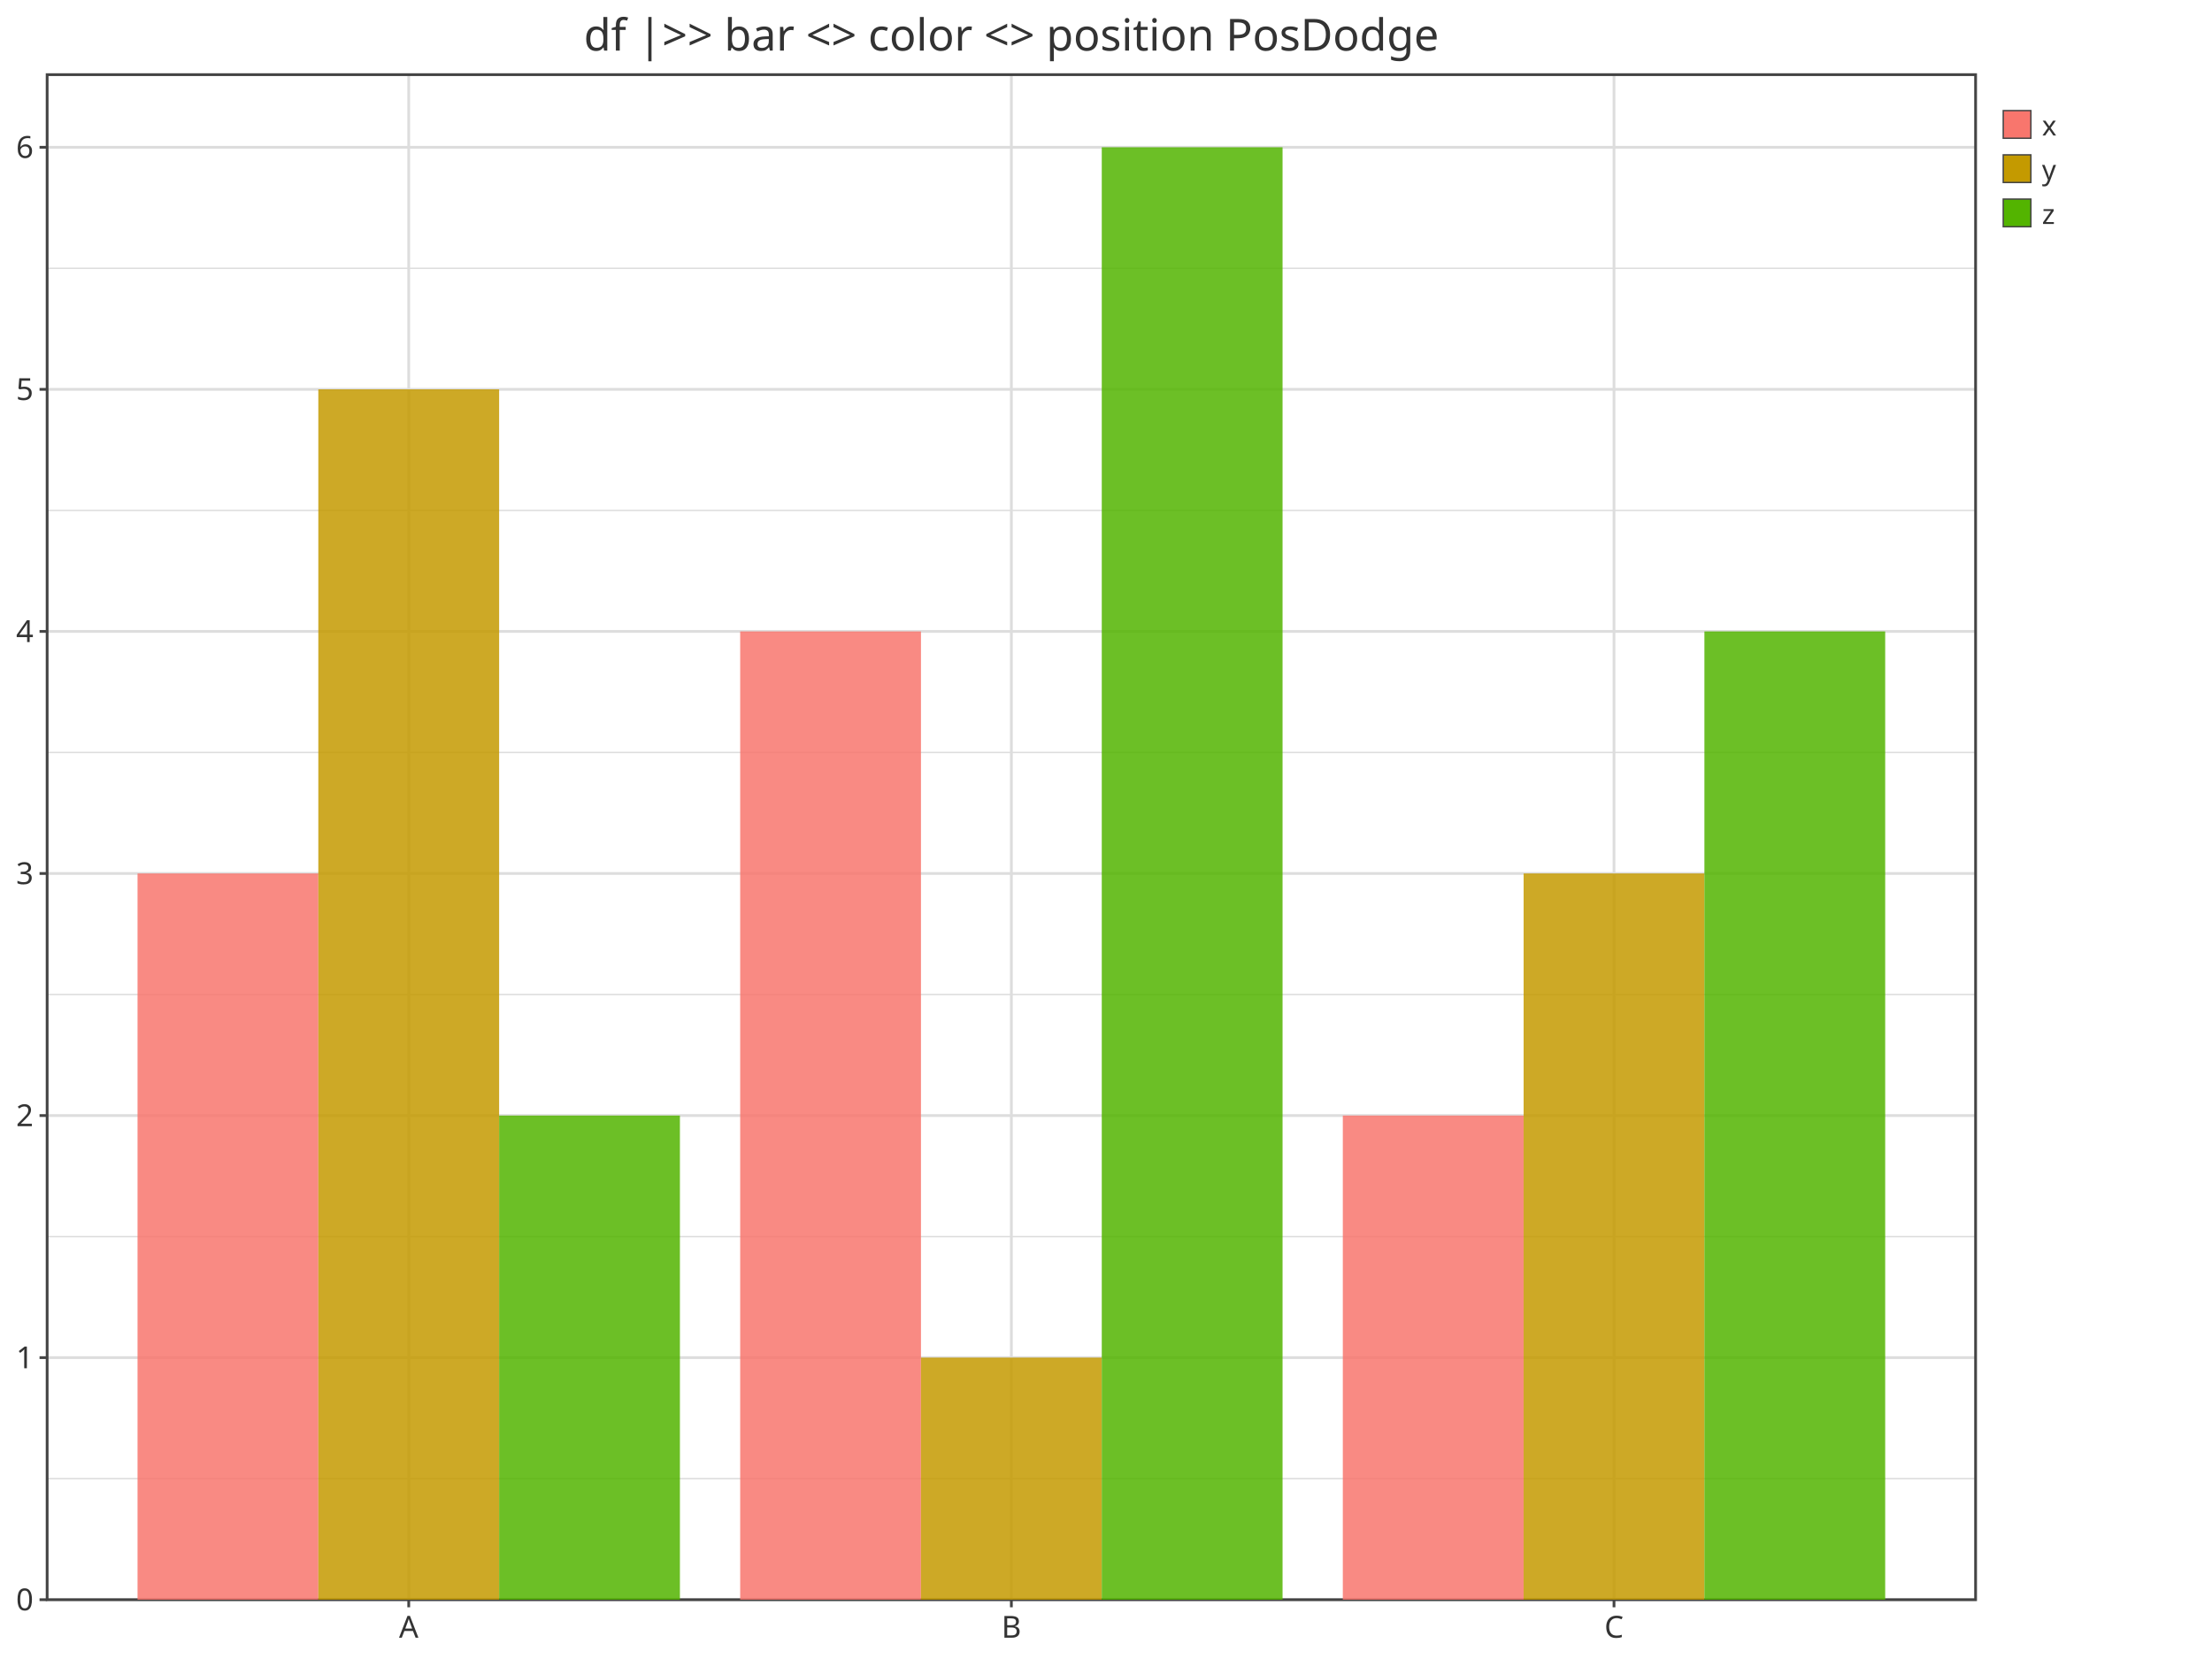
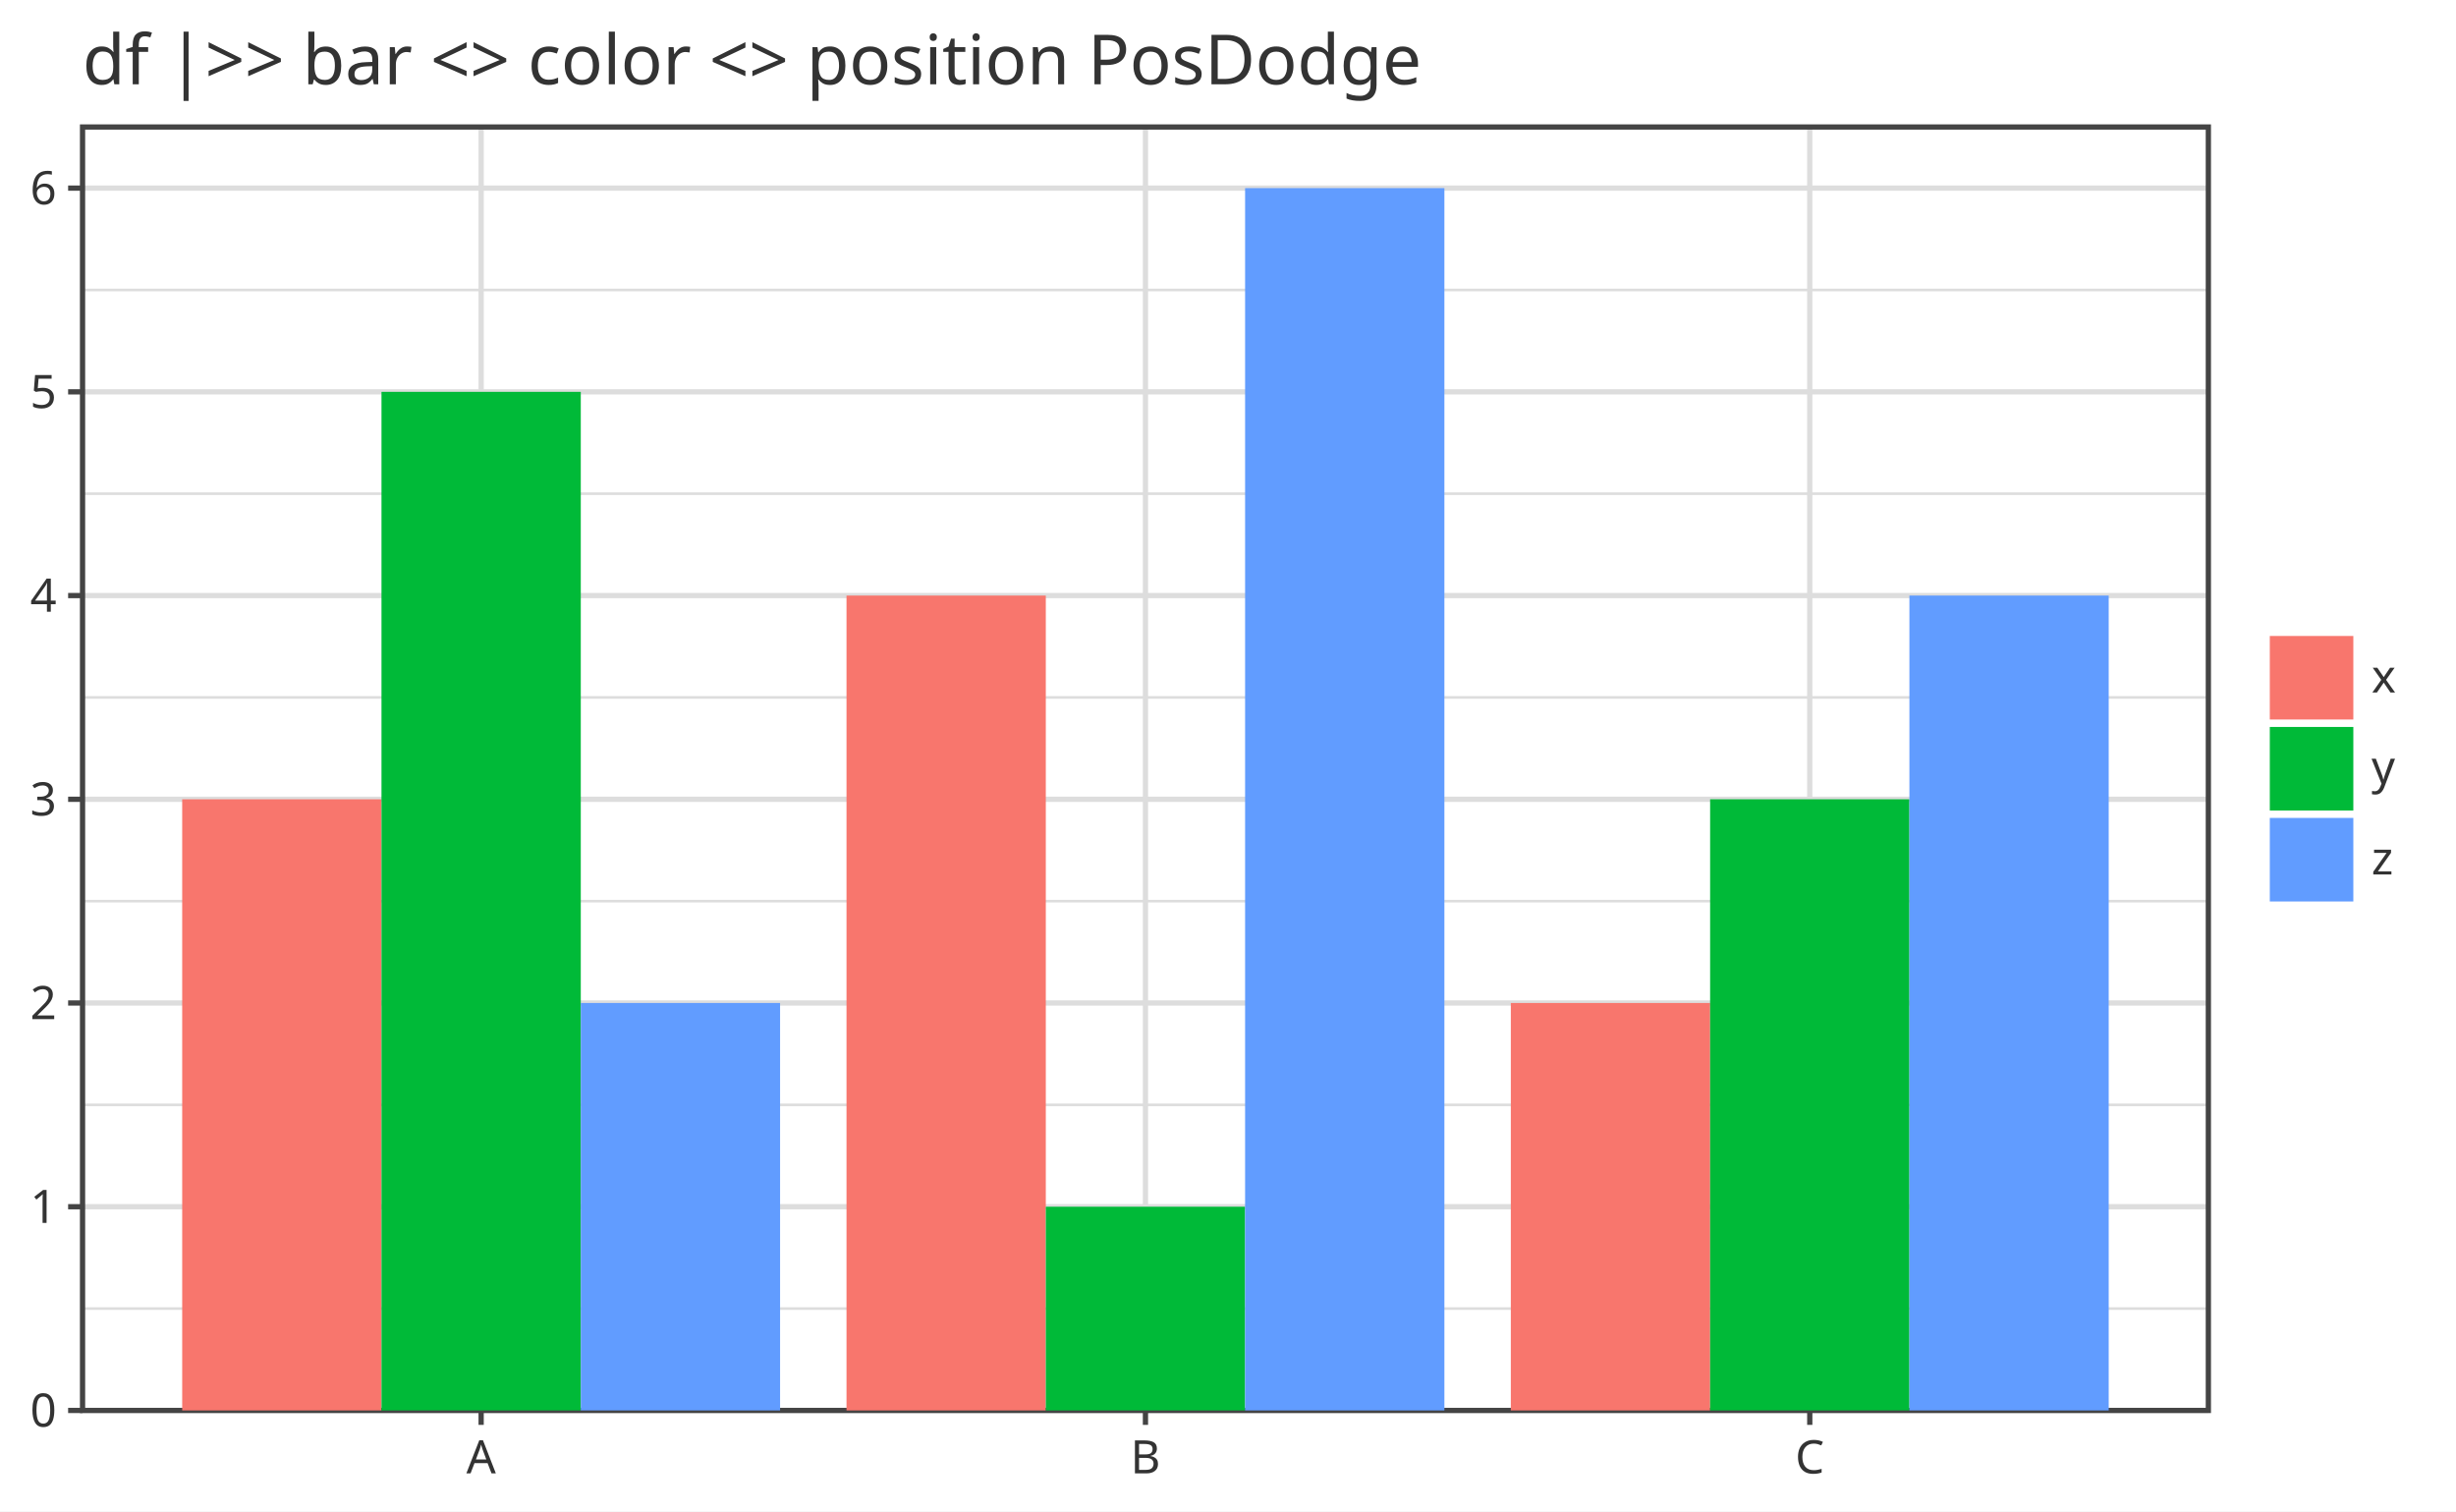
- <svg xmlns="http://www.w3.org/2000/svg" width="800" height="600" viewBox="0 0 800 600">
-   <rect x="0.0" y="0.0" width="800.0" height="600.0" fill="#ffffff" fill-opacity="1.0" stroke="none" />
-   <line x1="147.822" y1="27.0" x2="147.822" y2="578.55" stroke="#dddddd" stroke-width="1.0" />
-   <line x1="365.775" y1="27.0" x2="365.775" y2="578.55" stroke="#dddddd" stroke-width="1.0" />
-   <line x1="583.728" y1="27.0" x2="583.728" y2="578.55" stroke="#dddddd" stroke-width="1.0" />
-   <line x1="17.05" y1="534.776" x2="714.5" y2="534.776" stroke="#dddddd" stroke-width="0.5" />
-   <line x1="17.05" y1="447.229" x2="714.5" y2="447.229" stroke="#dddddd" stroke-width="0.5" />
-   <line x1="17.05" y1="359.681" x2="714.5" y2="359.681" stroke="#dddddd" stroke-width="0.5" />
-   <line x1="17.05" y1="272.133" x2="714.5" y2="272.133" stroke="#dddddd" stroke-width="0.5" />
-   <line x1="17.05" y1="184.586" x2="714.5" y2="184.586" stroke="#dddddd" stroke-width="0.5" />
-   <line x1="17.05" y1="97.038" x2="714.5" y2="97.038" stroke="#dddddd" stroke-width="0.5" />
-   <line x1="17.05" y1="578.55" x2="714.5" y2="578.55" stroke="#dddddd" stroke-width="1.0" />
-   <line x1="17.05" y1="491.002" x2="714.5" y2="491.002" stroke="#dddddd" stroke-width="1.0" />
-   <line x1="17.05" y1="403.455" x2="714.5" y2="403.455" stroke="#dddddd" stroke-width="1.0" />
-   <line x1="17.05" y1="315.907" x2="714.5" y2="315.907" stroke="#dddddd" stroke-width="1.0" />
-   <line x1="17.05" y1="228.36" x2="714.5" y2="228.36" stroke="#dddddd" stroke-width="1.0" />
-   <line x1="17.05" y1="140.812" x2="714.5" y2="140.812" stroke="#dddddd" stroke-width="1.0" />
-   <line x1="17.05" y1="53.264" x2="714.5" y2="53.264" stroke="#dddddd" stroke-width="1.0" />
-   <rect x="17.05" y="27.0" width="697.45" height="551.55" fill="#ffffff" fill-opacity="0.0" stroke="#444444" stroke-width="1.0" />
-   <line x1="147.822" y1="578.55" x2="147.822" y2="581.3" stroke="#444444" stroke-width="1.0" />
-   <text x="147.822" y="592.3" fill="#333333" font-size="11.0" font-family="sans-serif" text-anchor="middle">A</text>
-   <line x1="365.775" y1="578.55" x2="365.775" y2="581.3" stroke="#444444" stroke-width="1.0" />
-   <text x="365.775" y="592.3" fill="#333333" font-size="11.0" font-family="sans-serif" text-anchor="middle">B</text>
-   <line x1="583.728" y1="578.55" x2="583.728" y2="581.3" stroke="#444444" stroke-width="1.0" />
-   <text x="583.728" y="592.3" fill="#333333" font-size="11.0" font-family="sans-serif" text-anchor="middle">C</text>
-   <line x1="17.05" y1="578.55" x2="14.3" y2="578.55" stroke="#444444" stroke-width="1.0" />
-   <text x="12.1" y="582.4" fill="#333333" font-size="11.0" font-family="sans-serif" text-anchor="end">0</text>
-   <line x1="17.05" y1="491.002" x2="14.3" y2="491.002" stroke="#444444" stroke-width="1.0" />
-   <text x="12.1" y="494.852" fill="#333333" font-size="11.0" font-family="sans-serif" text-anchor="end">1</text>
-   <line x1="17.05" y1="403.455" x2="14.3" y2="403.455" stroke="#444444" stroke-width="1.0" />
-   <text x="12.1" y="407.305" fill="#333333" font-size="11.0" font-family="sans-serif" text-anchor="end">2</text>
-   <line x1="17.05" y1="315.907" x2="14.3" y2="315.907" stroke="#444444" stroke-width="1.0" />
-   <text x="12.1" y="319.757" fill="#333333" font-size="11.0" font-family="sans-serif" text-anchor="end">3</text>
-   <line x1="17.05" y1="228.36" x2="14.3" y2="228.36" stroke="#444444" stroke-width="1.0" />
-   <text x="12.1" y="232.21" fill="#333333" font-size="11.0" font-family="sans-serif" text-anchor="end">4</text>
-   <line x1="17.05" y1="140.812" x2="14.3" y2="140.812" stroke="#444444" stroke-width="1.0" />
-   <text x="12.1" y="144.662" fill="#333333" font-size="11.0" font-family="sans-serif" text-anchor="end">5</text>
-   <line x1="17.05" y1="53.264" x2="14.3" y2="53.264" stroke="#444444" stroke-width="1.0" />
-   <text x="12.1" y="57.114" fill="#333333" font-size="11.0" font-family="sans-serif" text-anchor="end">6</text>
-   <text x="365.775" y="18.3" fill="#333333" font-size="16.0" font-family="sans-serif" text-anchor="middle">df |&gt;&gt; bar &lt;&gt; color &lt;&gt; position PosDodge</text>
-   <rect x="49.743" y="315.907" width="65.386" height="262.643" fill="#F8766D" fill-opacity="0.85" stroke="none" />
-   <rect x="115.129" y="140.812" width="65.386" height="437.738" fill="#C49A00" fill-opacity="0.85" stroke="none" />
-   <rect x="180.515" y="403.455" width="65.386" height="175.095" fill="#53B400" fill-opacity="0.85" stroke="none" />
-   <rect x="267.696" y="228.36" width="65.386" height="350.19" fill="#F8766D" fill-opacity="0.85" stroke="none" />
-   <rect x="333.082" y="491.002" width="65.386" height="87.548" fill="#C49A00" fill-opacity="0.85" stroke="none" />
-   <rect x="398.468" y="53.264" width="65.386" height="525.286" fill="#53B400" fill-opacity="0.85" stroke="none" />
-   <rect x="485.649" y="403.455" width="65.386" height="175.095" fill="#F8766D" fill-opacity="0.85" stroke="none" />
-   <rect x="551.035" y="315.907" width="65.386" height="262.643" fill="#C49A00" fill-opacity="0.85" stroke="none" />
-   <rect x="616.421" y="228.36" width="65.386" height="350.19" fill="#53B400" fill-opacity="0.85" stroke="none" />
-   <rect x="724.5" y="40.0" width="10.0" height="10.0" fill="#F8766D" fill-opacity="1.0" stroke="#444444" stroke-width="0.5" />
-   <text x="738.5" y="49.0" fill="#333333" font-size="10.0" font-family="sans-serif" text-anchor="start">x</text>
-   <rect x="724.5" y="56.0" width="10.0" height="10.0" fill="#C49A00" fill-opacity="1.0" stroke="#444444" stroke-width="0.5" />
-   <text x="738.5" y="65.0" fill="#333333" font-size="10.0" font-family="sans-serif" text-anchor="start">y</text>
-   <rect x="724.5" y="72.0" width="10.0" height="10.0" fill="#53B400" fill-opacity="1.0" stroke="#444444" stroke-width="0.5" />
-   <text x="738.5" y="81.0" fill="#333333" font-size="10.0" font-family="sans-serif" text-anchor="start">z</text>
+ <svg xmlns="http://www.w3.org/2000/svg" width="624" height="384" viewBox="0 0 624 384">
+   <rect x="0.0" y="0.0" width="624.0" height="384.0" fill="#ffffff" fill-opacity="1.0" stroke="none" />
+   <line x1="122.243" y1="32.267" x2="122.243" y2="358.333" stroke="#dddddd" stroke-width="1.333" />
+   <line x1="291.027" y1="32.267" x2="291.027" y2="358.333" stroke="#dddddd" stroke-width="1.333" />
+   <line x1="459.81" y1="32.267" x2="459.81" y2="358.333" stroke="#dddddd" stroke-width="1.333" />
+   <line x1="20.973" y1="332.455" x2="561.081" y2="332.455" stroke="#dddddd" stroke-width="0.667" />
+   <line x1="20.973" y1="280.698" x2="561.081" y2="280.698" stroke="#dddddd" stroke-width="0.667" />
+   <line x1="20.973" y1="228.942" x2="561.081" y2="228.942" stroke="#dddddd" stroke-width="0.667" />
+   <line x1="20.973" y1="177.185" x2="561.081" y2="177.185" stroke="#dddddd" stroke-width="0.667" />
+   <line x1="20.973" y1="125.429" x2="561.081" y2="125.429" stroke="#dddddd" stroke-width="0.667" />
+   <line x1="20.973" y1="73.672" x2="561.081" y2="73.672" stroke="#dddddd" stroke-width="0.667" />
+   <line x1="20.973" y1="358.333" x2="561.081" y2="358.333" stroke="#dddddd" stroke-width="1.333" />
+   <line x1="20.973" y1="306.577" x2="561.081" y2="306.577" stroke="#dddddd" stroke-width="1.333" />
+   <line x1="20.973" y1="254.82" x2="561.081" y2="254.82" stroke="#dddddd" stroke-width="1.333" />
+   <line x1="20.973" y1="203.063" x2="561.081" y2="203.063" stroke="#dddddd" stroke-width="1.333" />
+   <line x1="20.973" y1="151.307" x2="561.081" y2="151.307" stroke="#dddddd" stroke-width="1.333" />
+   <line x1="20.973" y1="99.55" x2="561.081" y2="99.55" stroke="#dddddd" stroke-width="1.333" />
+   <line x1="20.973" y1="47.794" x2="561.081" y2="47.794" stroke="#dddddd" stroke-width="1.333" />
+   <rect x="20.973" y="32.267" width="540.107" height="326.067" fill="#ffffff" fill-opacity="0.0" stroke="#444444" stroke-width="1.333" />
+   <line x1="122.243" y1="358.333" x2="122.243" y2="362.0" stroke="#444444" stroke-width="1.333" />
+   <text x="122.243" y="374.32" fill="#333333" font-size="11.733" font-family="sans-serif" text-anchor="middle">A</text>
+   <line x1="291.027" y1="358.333" x2="291.027" y2="362.0" stroke="#444444" stroke-width="1.333" />
+   <text x="291.027" y="374.32" fill="#333333" font-size="11.733" font-family="sans-serif" text-anchor="middle">B</text>
+   <line x1="459.81" y1="358.333" x2="459.81" y2="362.0" stroke="#444444" stroke-width="1.333" />
+   <text x="459.81" y="374.32" fill="#333333" font-size="11.733" font-family="sans-serif" text-anchor="middle">C</text>
+   <line x1="20.973" y1="358.333" x2="17.307" y2="358.333" stroke="#444444" stroke-width="1.333" />
+   <text x="14.373" y="362.44" fill="#333333" font-size="11.733" font-family="sans-serif" text-anchor="end">0</text>
+   <line x1="20.973" y1="306.577" x2="17.307" y2="306.577" stroke="#444444" stroke-width="1.333" />
+   <text x="14.373" y="310.683" fill="#333333" font-size="11.733" font-family="sans-serif" text-anchor="end">1</text>
+   <line x1="20.973" y1="254.82" x2="17.307" y2="254.82" stroke="#444444" stroke-width="1.333" />
+   <text x="14.373" y="258.927" fill="#333333" font-size="11.733" font-family="sans-serif" text-anchor="end">2</text>
+   <line x1="20.973" y1="203.063" x2="17.307" y2="203.063" stroke="#444444" stroke-width="1.333" />
+   <text x="14.373" y="207.17" fill="#333333" font-size="11.733" font-family="sans-serif" text-anchor="end">3</text>
+   <line x1="20.973" y1="151.307" x2="17.307" y2="151.307" stroke="#444444" stroke-width="1.333" />
+   <text x="14.373" y="155.414" fill="#333333" font-size="11.733" font-family="sans-serif" text-anchor="end">4</text>
+   <line x1="20.973" y1="99.55" x2="17.307" y2="99.55" stroke="#444444" stroke-width="1.333" />
+   <text x="14.373" y="103.657" fill="#333333" font-size="11.733" font-family="sans-serif" text-anchor="end">5</text>
+   <line x1="20.973" y1="47.794" x2="17.307" y2="47.794" stroke="#444444" stroke-width="1.333" />
+   <text x="14.373" y="51.9" fill="#333333" font-size="11.733" font-family="sans-serif" text-anchor="end">6</text>
+   <text x="20.973" y="21.413" fill="#333333" font-size="17.6" font-family="sans-serif" text-anchor="start">df |&gt;&gt; bar &lt;&gt; color &lt;&gt; position PosDodge</text>
+   <rect x="46.291" y="203.063" width="50.635" height="155.27" fill="#F8766D" fill-opacity="1.0" stroke="none" />
+   <rect x="96.926" y="99.55" width="50.635" height="258.783" fill="#00BA38" fill-opacity="1.0" stroke="none" />
+   <rect x="147.561" y="254.82" width="50.635" height="103.513" fill="#619CFF" fill-opacity="1.0" stroke="none" />
+   <rect x="215.074" y="151.307" width="50.635" height="207.026" fill="#F8766D" fill-opacity="1.0" stroke="none" />
+   <rect x="265.709" y="306.577" width="50.635" height="51.757" fill="#00BA38" fill-opacity="1.0" stroke="none" />
+   <rect x="316.344" y="47.794" width="50.635" height="310.54" fill="#619CFF" fill-opacity="1.0" stroke="none" />
+   <rect x="383.858" y="254.82" width="50.635" height="103.513" fill="#F8766D" fill-opacity="1.0" stroke="none" />
+   <rect x="434.493" y="203.063" width="50.635" height="155.27" fill="#00BA38" fill-opacity="1.0" stroke="none" />
+   <rect x="485.128" y="151.307" width="50.635" height="207.026" fill="#619CFF" fill-opacity="1.0" stroke="none" />
+   <rect x="575.747" y="160.629" width="23.114" height="69.342" fill="#ffffff" fill-opacity="1.0" stroke="none" />
+   <rect x="576.692" y="161.574" width="21.224" height="21.224" fill="#F8766D" fill-opacity="1.0" stroke="none" />
+   <text x="602.528" y="175.941" fill="#333333" font-size="11.733" font-family="sans-serif" text-anchor="start">x</text>
+   <rect x="576.692" y="184.688" width="21.224" height="21.224" fill="#00BA38" fill-opacity="1.0" stroke="none" />
+   <text x="602.528" y="199.055" fill="#333333" font-size="11.733" font-family="sans-serif" text-anchor="start">y</text>
+   <rect x="576.692" y="207.802" width="21.224" height="21.224" fill="#619CFF" fill-opacity="1.0" stroke="none" />
+   <text x="602.528" y="222.169" fill="#333333" font-size="11.733" font-family="sans-serif" text-anchor="start">z</text>
</svg>
